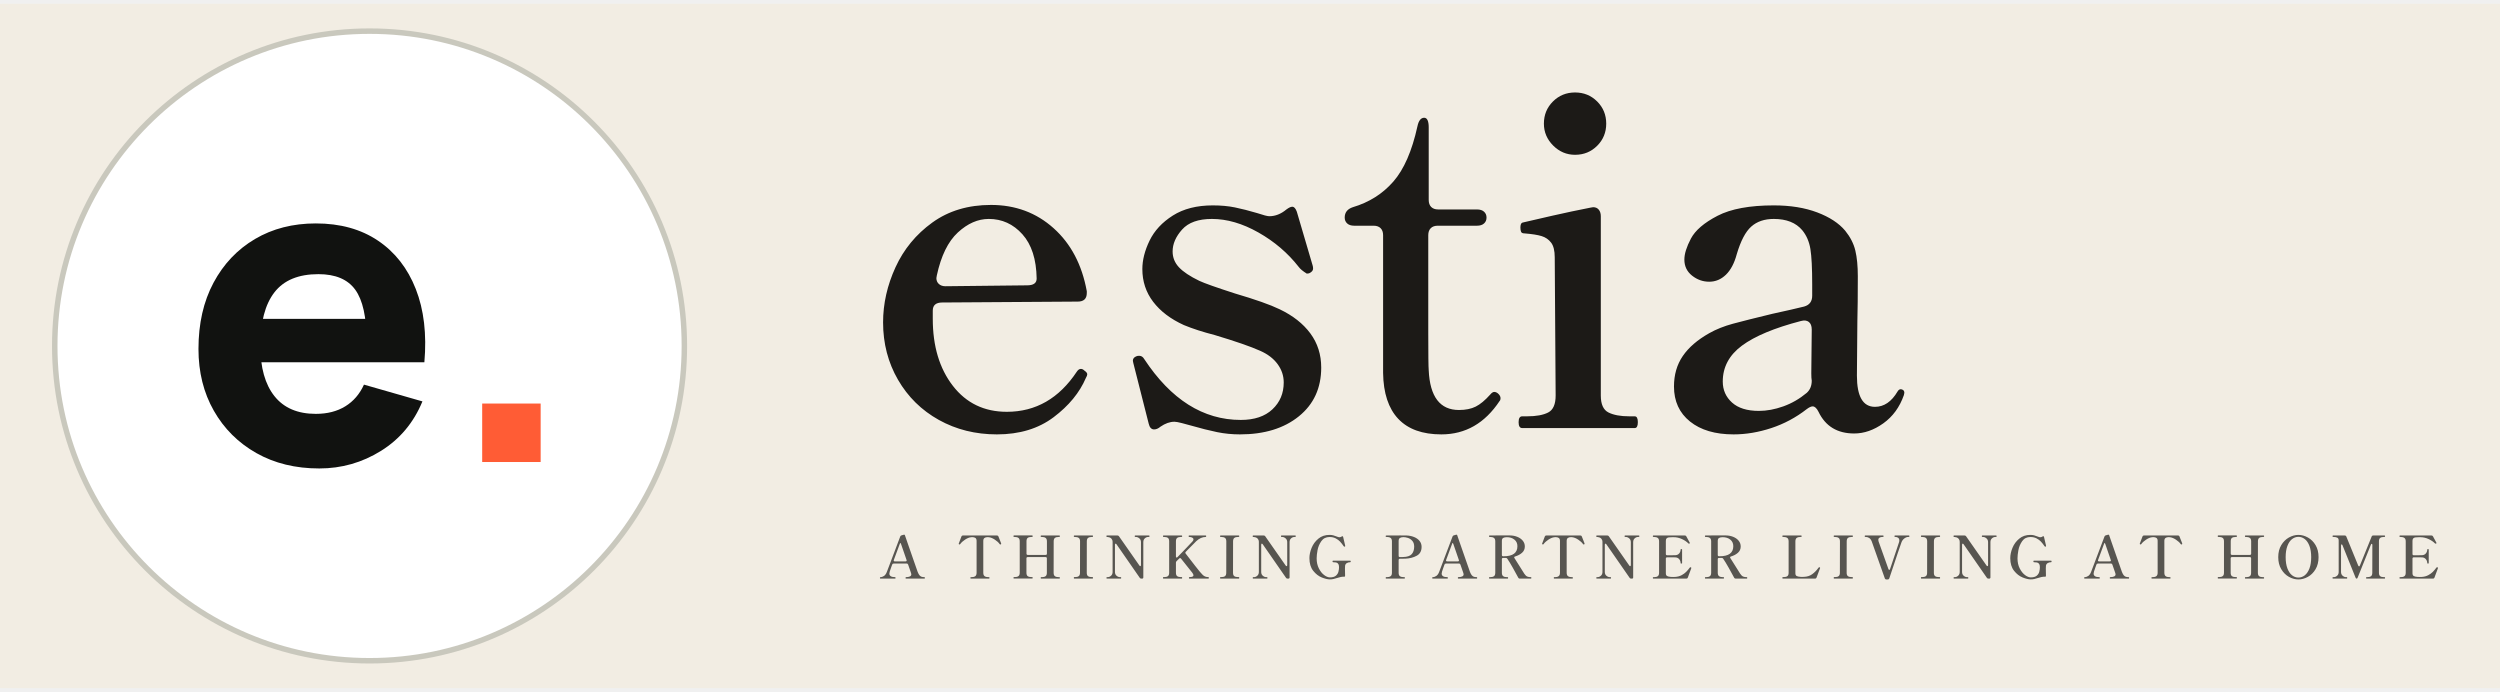
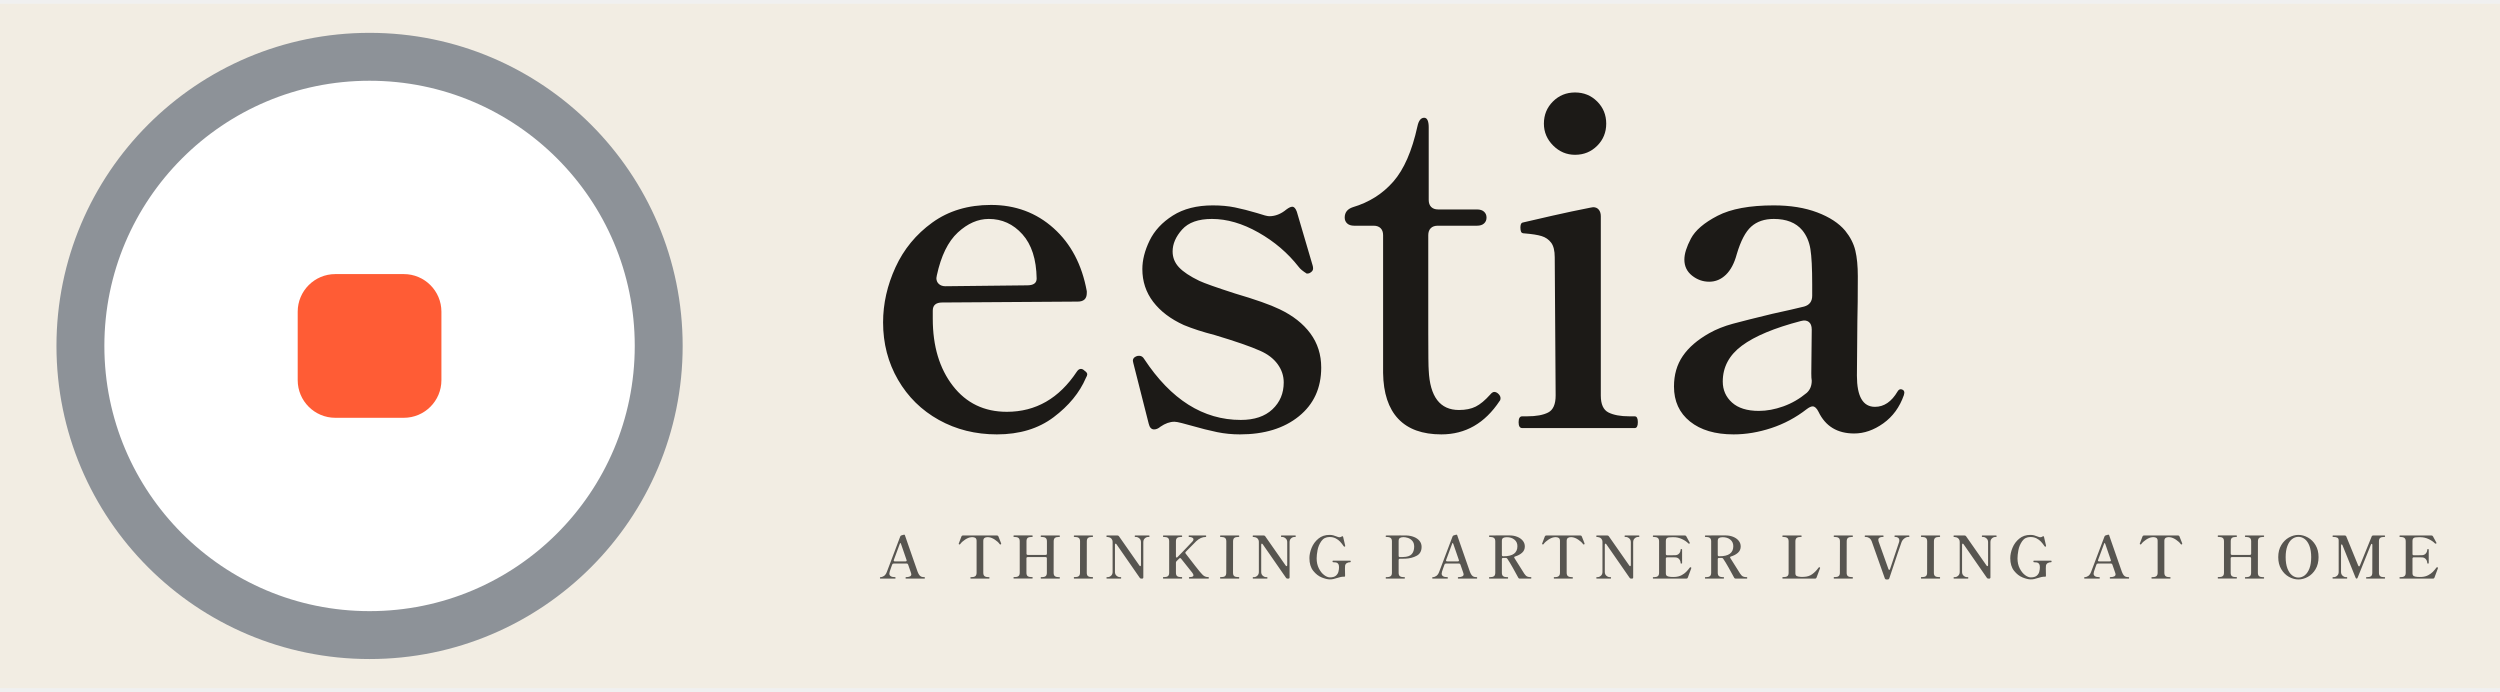
<svg xmlns="http://www.w3.org/2000/svg" width="2168" height="600" viewBox="-4 0 365.3 100">
  <rect x="-4" width="369.3" height="100" fill="#f2ede3" />
-   <circle cx="50" cy="50" r="46" fill="#ffffff" />
-   <circle cx="50" cy="50" r="46" fill="none" stroke="#c9c8bd" stroke-width="0.8" />
-   <path d="M42.651 67.902Q37.437 67.902 33.464 65.656Q29.491 63.411 27.246 59.469Q25.0 55.528 25.0 50.44Q25.0 44.881 27.198 40.766Q29.397 36.652 33.26 34.375Q37.123 32.098 42.148 32.098Q47.487 32.098 51.225 34.611Q54.962 37.123 56.753 41.677Q58.543 46.231 58.009 52.387H49.56V49.246Q49.56 44.064 47.911 41.787Q46.263 39.51 42.525 39.51Q38.16 39.51 36.102 42.164Q34.045 44.818 34.045 50.0Q34.045 54.742 36.102 57.334Q38.16 59.925 42.148 59.925Q44.661 59.925 46.451 58.825Q48.241 57.726 49.183 55.653L57.726 58.103Q55.81 62.751 51.68 65.327Q47.55 67.902 42.651 67.902ZM31.407 52.387V46.043H53.894V52.387Z" fill="#111210" />
-   <path d="M66.457 66.96V58.417H75.0V66.96Z" fill="#ff5c35" />
+   <circle cx="50" cy="50" r="42.25" fill="#ffffff" stroke="#8d9298" stroke-width="7" />
+   <rect x="39.5" y="39.5" width="21" height="21" rx="5.5" fill="#ff5c35" />
  <path d="M154.868 54.146Q154.868 54.344 154.67 54.674Q153.284 57.908 149.951 60.416Q146.618 62.924 141.668 62.924Q136.982 62.924 133.187 60.812Q129.392 58.7 127.214 54.938Q125.036 51.176 125.036 46.556Q125.036 42.464 126.851 38.504Q128.666 34.544 132.23 31.97Q135.794 29.396 140.81 29.396Q146.156 29.396 149.951 32.795Q153.746 36.194 154.802 42.002V42.266Q154.802 43.52 153.482 43.52L133.682 43.652Q132.296 43.652 132.296 44.84V46.028Q132.296 52.034 135.233 55.829Q138.17 59.624 143.12 59.624Q149.456 59.624 153.35 53.75Q153.614 53.354 153.944 53.354Q154.208 53.354 154.472 53.618Q154.868 53.882 154.868 54.146ZM132.89 39.692 132.824 40.088Q132.824 40.616 133.187 40.946Q133.55 41.276 134.144 41.276L146.09 41.144Q147.476 41.144 147.476 40.154Q147.41 35.93 145.397 33.686Q143.384 31.442 140.48 31.442Q138.104 31.442 135.959 33.422Q133.814 35.402 132.89 39.692ZM164.636 62.198Q164.042 62.198 163.844 61.34L161.6 52.496L161.534 52.166Q161.534 51.704 162.062 51.506Q162.194 51.44 162.458 51.44Q162.92 51.44 163.184 51.902Q169.058 60.812 177.308 60.812Q180.278 60.812 181.928 59.261Q183.578 57.71 183.578 55.334Q183.578 53.882 182.687 52.661Q181.796 51.44 180.146 50.714Q178.1 49.79 173.48 48.404Q170.906 47.744 168.992 46.952Q166.088 45.632 164.504 43.553Q162.92 41.474 162.92 38.768Q162.92 36.788 163.976 34.61Q165.032 32.432 167.375 30.947Q169.718 29.462 173.216 29.462Q174.998 29.462 176.45 29.759Q177.902 30.056 179.684 30.584Q181.07 31.046 181.466 31.046Q182.786 31.046 183.974 30.056Q184.502 29.66 184.832 29.66Q185.228 29.66 185.492 30.386L187.802 38.24Q187.868 38.438 187.868 38.702Q187.868 39.098 187.34 39.362Q187.208 39.428 186.944 39.428Q186.086 38.9 185.756 38.438Q183.38 35.402 179.882 33.422Q176.384 31.442 173.084 31.442Q170.114 31.442 168.728 32.993Q167.342 34.544 167.342 36.194Q167.342 37.514 168.266 38.504Q169.19 39.494 171.236 40.484Q172.358 41.012 176.45 42.332Q180.938 43.652 182.984 44.642Q185.888 46.028 187.472 48.173Q189.056 50.318 189.056 53.156Q189.056 57.644 185.789 60.284Q182.522 62.924 177.176 62.924Q175.46 62.924 173.843 62.594Q172.226 62.264 169.916 61.604Q169.454 61.472 168.695 61.274Q167.936 61.076 167.606 61.076Q166.616 61.076 165.56 61.802Q165.098 62.198 164.636 62.198ZM198.098 53.948V33.818Q198.098 33.158 197.735 32.795Q197.372 32.432 196.712 32.432H193.874Q193.214 32.432 192.851 32.102Q192.488 31.772 192.488 31.244Q192.488 30.122 193.676 29.726Q197.24 28.67 199.583 25.997Q201.926 23.324 203.114 17.912Q203.378 16.658 204.104 16.658Q204.434 16.658 204.599 17.021Q204.764 17.384 204.764 18.044V28.67Q204.764 29.33 205.127 29.693Q205.49 30.056 206.15 30.056H211.826Q212.486 30.056 212.849 30.386Q213.212 30.716 213.212 31.244Q213.212 31.772 212.849 32.102Q212.486 32.432 211.826 32.432H206.084Q205.424 32.432 205.061 32.795Q204.698 33.158 204.698 33.818V48.008Q204.698 52.826 204.764 53.552Q205.028 59.36 209.186 59.36Q210.638 59.36 211.628 58.865Q212.618 58.37 213.74 57.116Q214.07 56.72 214.334 56.72Q214.664 56.72 214.961 57.017Q215.258 57.314 215.258 57.644Q215.258 57.908 215.126 58.04Q211.892 62.924 206.612 62.924Q202.454 62.924 200.309 60.647Q198.164 58.37 198.098 53.948ZM221.594 17.516Q221.594 15.602 222.914 14.282Q224.234 12.962 226.148 12.962Q228.062 12.962 229.382 14.282Q230.702 15.602 230.702 17.516Q230.702 19.43 229.382 20.75Q228.062 22.07 226.148 22.07Q224.3 22.07 222.947 20.717Q221.594 19.364 221.594 17.516ZM218.426 62.0Q217.898 62.0 217.898 61.142Q217.898 60.284 218.426 60.284H219.152Q221.132 60.284 222.221 59.723Q223.31 59.162 223.31 57.248L223.178 37.052Q223.178 35.6 222.65 34.907Q222.122 34.214 221.264 33.95Q220.406 33.686 218.756 33.554Q218.36 33.554 218.261 33.323Q218.162 33.092 218.162 32.696Q218.162 32.432 218.228 32.234Q218.294 32.036 218.492 31.97Q219.878 31.64 222.782 30.98Q225.686 30.32 228.392 29.792L228.788 29.726Q229.316 29.726 229.613 30.089Q229.91 30.452 229.91 31.046V57.248Q229.91 59.162 231.032 59.723Q232.154 60.284 234.068 60.284H234.86Q235.322 60.284 235.322 61.142Q235.322 62.0 234.86 62.0ZM274.262 56.852 274.196 57.182Q273.272 59.822 271.193 61.307Q269.114 62.792 266.936 62.792Q263.24 62.792 261.722 59.624Q261.326 58.832 260.864 58.832Q260.534 58.832 260.006 59.228Q257.63 61.076 254.825 62.0Q252.02 62.924 249.314 62.924Q245.288 62.924 242.945 61.043Q240.602 59.162 240.602 55.928Q240.602 53.354 241.889 51.473Q243.176 49.592 245.75 48.14Q247.268 47.282 249.215 46.754Q251.162 46.226 254.99 45.302Q258.026 44.642 259.61 44.246Q260.798 43.916 260.798 42.662V41.012Q260.798 37.448 260.534 35.831Q260.27 34.214 259.346 33.092Q257.96 31.442 255.188 31.442Q253.142 31.442 251.888 32.564Q250.634 33.686 249.776 36.59Q249.248 38.57 248.192 39.593Q247.136 40.616 245.75 40.616Q244.364 40.616 243.242 39.725Q242.12 38.834 242.12 37.382Q242.12 36.128 243.077 34.313Q244.034 32.498 246.971 30.98Q249.908 29.462 255.188 29.462Q258.818 29.462 261.524 30.485Q264.23 31.508 265.616 33.158Q266.738 34.544 267.101 36.062Q267.464 37.58 267.464 39.824Q267.464 43.982 267.398 46.424L267.332 54.344Q267.332 58.898 269.972 58.898Q271.952 58.898 273.272 56.654Q273.47 56.324 273.734 56.324Q273.932 56.324 274.097 56.456Q274.262 56.588 274.262 56.852ZM260.006 56.852Q260.732 56.192 260.732 55.07Q260.666 54.74 260.666 54.014L260.732 47.612Q260.732 46.82 260.303 46.49Q259.874 46.16 259.148 46.358Q253.34 47.876 250.535 49.955Q247.73 52.034 247.73 55.202Q247.73 57.05 249.083 58.271Q250.436 59.492 253.01 59.492Q254.726 59.492 256.574 58.832Q258.422 58.172 260.006 56.852Z" fill="#1c1a17" />
  <path d="M131.139 83.897Q131.139 84.0 131.088 84.0H128.379Q128.318 84.0 128.318 83.897Q128.318 83.785 128.379 83.785Q129.161 83.768 129.161 83.381Q129.161 83.286 129.084 83.071L128.697 81.953Q128.645 81.798 128.49 81.798H126.573Q126.418 81.798 126.366 81.945Q126.28 82.203 126.211 82.375L126.014 82.951Q125.953 83.157 125.953 83.26Q125.953 83.785 126.796 83.785Q126.856 83.785 126.856 83.897Q126.856 84.0 126.796 84.0H124.638Q124.577 84.0 124.577 83.897Q124.577 83.785 124.638 83.785Q124.913 83.785 125.171 83.609Q125.429 83.432 125.584 83.028Q125.695 82.753 127.544 77.842Q127.587 77.722 127.725 77.679L127.992 77.602Q128.052 77.576 128.112 77.576Q128.164 77.576 128.181 77.593Q128.207 77.61 128.224 77.653L128.568 78.651Q128.886 79.554 129.436 81.149Q129.987 82.744 130.09 83.02Q130.219 83.346 130.357 83.51Q130.494 83.673 130.662 83.729Q130.83 83.785 131.088 83.785Q131.122 83.785 131.131 83.819Q131.139 83.854 131.139 83.897ZM126.59 81.343Q126.59 81.48 126.753 81.48H128.318Q128.482 81.48 128.482 81.343L128.465 81.274L127.682 79.003Q127.648 78.883 127.592 78.823Q127.536 78.763 127.519 78.806Q127.243 79.502 126.607 81.274ZM137.847 84.0Q137.796 84.0 137.796 83.888Q137.796 83.785 137.847 83.785H137.968Q138.312 83.785 138.505 83.643Q138.699 83.501 138.699 83.14V78.487Q138.699 78.178 138.527 78.057Q138.355 77.937 138.054 77.937Q138.002 77.937 137.864 77.954Q137.477 77.997 137.013 78.303Q136.549 78.608 136.299 78.96Q136.256 79.012 136.213 79.012Q136.196 79.012 136.162 78.995Q136.084 78.96 136.084 78.926Q136.084 78.9 136.101 78.857Q136.437 77.963 136.488 77.834Q136.54 77.696 136.695 77.696H141.683Q141.838 77.696 141.889 77.834L142.25 78.754L142.293 78.892V78.926Q142.293 78.96 142.225 78.995Q142.19 79.012 142.164 79.012Q142.113 79.012 142.078 78.96Q141.829 78.608 141.365 78.303Q140.9 77.997 140.513 77.954Q140.376 77.937 140.324 77.937Q140.014 77.937 139.847 78.062Q139.679 78.186 139.679 78.487V83.14Q139.679 83.51 139.877 83.647Q140.075 83.785 140.41 83.785H140.522Q140.582 83.785 140.582 83.888Q140.582 84.0 140.522 84.0ZM150.799 83.785Q150.868 83.785 150.868 83.888Q150.868 84.0 150.799 84.0H148.124Q148.064 84.0 148.064 83.888Q148.064 83.785 148.124 83.785H148.245Q148.589 83.785 148.778 83.647Q148.967 83.51 148.967 83.14V81.033Q148.967 80.947 148.92 80.9Q148.872 80.852 148.786 80.852H146.163Q146.077 80.852 146.03 80.9Q145.983 80.947 145.983 81.033V83.14Q145.983 83.51 146.172 83.643Q146.361 83.776 146.714 83.776H146.826Q146.869 83.776 146.881 83.802Q146.894 83.828 146.894 83.888Q146.894 83.991 146.826 83.991H144.151Q144.091 83.991 144.091 83.888Q144.091 83.776 144.151 83.776H144.271Q144.615 83.776 144.809 83.639Q145.002 83.501 145.002 83.14V78.548Q145.002 78.178 144.809 78.044Q144.615 77.911 144.271 77.911H144.151Q144.091 77.911 144.091 77.799Q144.091 77.688 144.151 77.688H146.826Q146.894 77.688 146.894 77.799Q146.894 77.911 146.826 77.911H146.714Q146.353 77.911 146.172 78.044Q145.991 78.178 145.991 78.548V80.354Q145.991 80.44 146.039 80.487Q146.086 80.534 146.172 80.534H148.795Q148.881 80.534 148.928 80.487Q148.976 80.44 148.976 80.354V78.556Q148.976 78.186 148.782 78.049Q148.589 77.911 148.245 77.911H148.124Q148.064 77.911 148.064 77.808Q148.064 77.696 148.124 77.696H150.799Q150.842 77.696 150.855 77.722Q150.868 77.748 150.868 77.808Q150.868 77.911 150.799 77.911H150.687Q150.334 77.911 150.149 78.049Q149.965 78.186 149.965 78.556L149.956 83.14Q149.956 83.51 150.145 83.647Q150.334 83.785 150.687 83.785ZM152.966 84.0Q152.906 84.0 152.906 83.888Q152.906 83.776 152.966 83.776H153.086Q153.439 83.776 153.624 83.639Q153.809 83.501 153.809 83.14L153.817 78.556Q153.817 78.186 153.624 78.049Q153.43 77.911 153.086 77.911H152.966Q152.906 77.911 152.906 77.808Q152.906 77.696 152.966 77.696H155.641Q155.684 77.696 155.696 77.722Q155.709 77.748 155.709 77.808Q155.709 77.911 155.641 77.911H155.529Q155.176 77.911 154.991 78.049Q154.806 78.186 154.806 78.556L154.798 83.14Q154.798 83.51 154.987 83.643Q155.176 83.776 155.529 83.776H155.641Q155.709 83.776 155.709 83.888Q155.709 84.0 155.641 84.0ZM157.73 84.0Q157.679 84.0 157.679 83.888Q157.679 83.785 157.73 83.785H157.842Q158.117 83.785 158.345 83.579Q158.573 83.372 158.573 83.037V78.608Q158.573 78.496 158.539 78.393Q158.453 78.169 158.289 78.057Q158.126 77.946 157.851 77.92L157.73 77.911Q157.67 77.903 157.67 77.808Q157.67 77.696 157.73 77.696H159.287Q159.425 77.696 159.502 77.808L162.495 82.091Q162.555 82.177 162.615 82.177Q162.718 82.177 162.718 82.022V78.659Q162.718 78.324 162.482 78.118Q162.245 77.911 161.979 77.911H161.867Q161.807 77.911 161.807 77.808Q161.807 77.696 161.867 77.696H163.897Q163.94 77.696 163.952 77.722Q163.965 77.748 163.965 77.808Q163.965 77.911 163.897 77.911H163.793Q163.51 77.911 163.286 78.113Q163.062 78.315 163.062 78.659V83.819Q163.062 83.905 163.015 83.953Q162.968 84.0 162.882 84.0H162.761Q162.624 84.0 162.546 83.888L159.141 78.978Q159.081 78.892 159.02 78.892Q158.917 78.892 158.917 79.046V83.037Q158.917 83.381 159.154 83.583Q159.39 83.785 159.665 83.785H159.769Q159.829 83.785 159.829 83.888Q159.829 84.0 159.769 84.0ZM172.634 83.888Q172.634 84.0 172.574 84.0H169.796Q169.727 84.0 169.727 83.888Q169.727 83.776 169.796 83.776Q170.39 83.776 170.39 83.518Q170.39 83.372 170.218 83.14L168.566 81.067Q168.506 80.999 168.437 80.999Q168.369 80.999 168.308 81.059L167.921 81.446Q167.827 81.54 167.827 81.669V83.14Q167.827 83.51 168.016 83.643Q168.205 83.776 168.549 83.776H168.678Q168.738 83.776 168.738 83.888Q168.738 84.0 168.678 84.0H165.995Q165.935 84.0 165.935 83.888Q165.935 83.776 165.995 83.776H166.115Q166.468 83.776 166.653 83.639Q166.838 83.501 166.838 83.14V78.556Q166.838 78.178 166.649 78.044Q166.459 77.911 166.115 77.911H165.995Q165.935 77.911 165.935 77.808Q165.935 77.696 165.995 77.696H168.678Q168.738 77.696 168.738 77.808Q168.738 77.911 168.678 77.911H168.549Q168.197 77.911 168.012 78.049Q167.827 78.186 167.827 78.556V80.766Q167.827 80.921 167.93 80.921Q167.99 80.921 168.05 80.861Q168.73 80.164 169.34 79.524Q169.951 78.883 170.261 78.548Q170.39 78.393 170.39 78.264Q170.39 78.109 170.218 78.01Q170.046 77.911 169.745 77.911Q169.684 77.911 169.684 77.799Q169.684 77.696 169.745 77.696H172.178Q172.221 77.696 172.234 77.718Q172.247 77.739 172.247 77.799Q172.247 77.911 172.178 77.911Q171.456 77.911 170.794 78.53Q170.794 78.53 169.478 79.863L169.263 80.087Q169.203 80.147 169.203 80.216Q169.203 80.285 169.246 80.336Q171.043 82.676 171.336 83.011Q171.594 83.321 171.757 83.471Q171.92 83.622 172.11 83.699Q172.299 83.776 172.574 83.776Q172.634 83.776 172.634 83.888ZM174.337 84.0Q174.277 84.0 174.277 83.888Q174.277 83.776 174.337 83.776H174.457Q174.81 83.776 174.995 83.639Q175.18 83.501 175.18 83.14L175.188 78.556Q175.188 78.186 174.995 78.049Q174.801 77.911 174.457 77.911H174.337Q174.277 77.911 174.277 77.808Q174.277 77.696 174.337 77.696H177.012Q177.055 77.696 177.067 77.722Q177.08 77.748 177.08 77.808Q177.08 77.911 177.012 77.911H176.9Q176.547 77.911 176.362 78.049Q176.177 78.186 176.177 78.556L176.169 83.14Q176.169 83.51 176.358 83.643Q176.547 83.776 176.9 83.776H177.012Q177.08 83.776 177.08 83.888Q177.08 84.0 177.012 84.0ZM179.101 84.0Q179.05 84.0 179.05 83.888Q179.05 83.785 179.101 83.785H179.213Q179.488 83.785 179.716 83.579Q179.944 83.372 179.944 83.037V78.608Q179.944 78.496 179.91 78.393Q179.824 78.169 179.66 78.057Q179.497 77.946 179.222 77.92L179.101 77.911Q179.041 77.903 179.041 77.808Q179.041 77.696 179.101 77.696H180.658Q180.796 77.696 180.873 77.808L183.866 82.091Q183.926 82.177 183.986 82.177Q184.089 82.177 184.089 82.022V78.659Q184.089 78.324 183.853 78.118Q183.616 77.911 183.35 77.911H183.238Q183.178 77.911 183.178 77.808Q183.178 77.696 183.238 77.696H185.268Q185.311 77.696 185.324 77.722Q185.336 77.748 185.336 77.808Q185.336 77.911 185.268 77.911H185.164Q184.881 77.911 184.657 78.113Q184.433 78.315 184.433 78.659V83.819Q184.433 83.905 184.386 83.953Q184.339 84.0 184.253 84.0H184.132Q183.995 84.0 183.917 83.888L180.512 78.978Q180.452 78.892 180.391 78.892Q180.288 78.892 180.288 79.046V83.037Q180.288 83.381 180.525 83.583Q180.761 83.785 181.036 83.785H181.14Q181.2 83.785 181.2 83.888Q181.2 84.0 181.14 84.0ZM187.332 80.999Q187.332 80.293 187.654 79.502Q187.977 78.711 188.639 78.161Q189.301 77.61 190.264 77.61Q190.565 77.61 190.806 77.67Q191.047 77.731 191.331 77.851Q191.58 77.954 191.718 77.954Q191.898 77.954 192.053 77.842Q192.105 77.799 192.165 77.799Q192.234 77.799 192.259 77.903L192.552 79.158Q192.56 79.201 192.56 79.253Q192.56 79.279 192.548 79.291Q192.535 79.304 192.509 79.313Q192.483 79.33 192.449 79.33Q192.397 79.33 192.354 79.279Q192.07 78.866 191.812 78.591Q191.554 78.315 191.172 78.118Q190.789 77.92 190.281 77.92Q189.49 77.92 189.069 78.53Q188.647 79.141 188.518 79.846Q188.389 80.551 188.389 81.042Q188.389 81.867 188.708 82.499Q189.026 83.131 189.482 83.475Q189.937 83.819 190.333 83.819Q190.901 83.819 191.197 83.574Q191.494 83.329 191.58 82.959Q191.657 82.633 191.657 82.366Q191.657 82.271 191.64 82.099Q191.614 81.884 191.451 81.743Q191.288 81.601 190.78 81.601Q190.711 81.601 190.711 81.489Q190.711 81.429 190.724 81.403Q190.737 81.377 190.78 81.377H193.3Q193.369 81.377 193.369 81.489Q193.369 81.601 193.3 81.601Q192.999 81.601 192.788 81.734Q192.578 81.867 192.543 82.125Q192.526 82.246 192.526 82.538Q192.526 83.054 192.543 83.536V83.579Q192.543 83.716 192.474 83.716H192.397Q192.113 83.716 191.881 83.768Q191.649 83.819 191.356 83.914Q191.064 84.009 190.832 84.06Q190.6 84.112 190.316 84.112Q189.843 84.112 189.142 83.832Q188.441 83.553 187.886 82.856Q187.332 82.16 187.332 80.999ZM203.723 79.356Q203.723 80.268 203.014 80.655Q202.304 81.042 201.358 81.085Q201.169 81.093 200.765 81.093H200.55Q200.464 81.093 200.416 81.141Q200.369 81.188 200.369 81.274V83.14Q200.369 83.51 200.558 83.647Q200.748 83.785 201.1 83.785H201.221Q201.281 83.785 201.281 83.888Q201.281 84.0 201.221 84.0H198.537Q198.477 84.0 198.477 83.888Q198.477 83.785 198.537 83.785H198.658Q198.993 83.785 199.191 83.647Q199.389 83.51 199.389 83.14V78.556Q199.389 78.195 199.195 78.053Q199.002 77.911 198.658 77.911H198.537Q198.477 77.911 198.477 77.808V77.774Q198.486 77.722 198.524 77.709Q198.563 77.696 198.641 77.696L200.601 77.688Q201.427 77.688 201.547 77.696Q202.124 77.722 202.622 77.92Q203.121 78.118 203.422 78.487Q203.723 78.857 203.723 79.356ZM202.64 79.322Q202.64 78.788 202.364 78.479Q202.089 78.169 201.732 78.053Q201.375 77.937 201.083 77.937Q200.773 77.937 200.571 78.049Q200.369 78.161 200.369 78.487V80.672Q200.369 80.758 200.416 80.805Q200.464 80.852 200.55 80.852H200.61Q200.92 80.852 201.023 80.844Q201.917 80.827 202.278 80.422Q202.64 80.018 202.64 79.322ZM211.842 83.897Q211.842 84.0 211.79 84.0H209.081Q209.021 84.0 209.021 83.897Q209.021 83.785 209.081 83.785Q209.864 83.768 209.864 83.381Q209.864 83.286 209.786 83.071L209.399 81.953Q209.348 81.798 209.193 81.798H207.275Q207.12 81.798 207.069 81.945Q206.983 82.203 206.914 82.375L206.716 82.951Q206.656 83.157 206.656 83.26Q206.656 83.785 207.499 83.785Q207.559 83.785 207.559 83.897Q207.559 84.0 207.499 84.0H205.34Q205.28 84.0 205.28 83.897Q205.28 83.785 205.34 83.785Q205.615 83.785 205.873 83.609Q206.131 83.432 206.286 83.028Q206.398 82.753 208.247 77.842Q208.29 77.722 208.427 77.679L208.694 77.602Q208.754 77.576 208.814 77.576Q208.866 77.576 208.883 77.593Q208.909 77.61 208.926 77.653L209.27 78.651Q209.588 79.554 210.139 81.149Q210.689 82.744 210.792 83.02Q210.921 83.346 211.059 83.51Q211.197 83.673 211.364 83.729Q211.532 83.785 211.79 83.785Q211.824 83.785 211.833 83.819Q211.842 83.854 211.842 83.897ZM207.292 81.343Q207.292 81.48 207.456 81.48H209.021Q209.184 81.48 209.184 81.343L209.167 81.274L208.384 79.003Q208.35 78.883 208.294 78.823Q208.238 78.763 208.221 78.806Q207.946 79.502 207.309 81.274ZM219.762 83.888Q219.762 84.0 219.702 84.0H218.068Q217.922 84.0 217.853 83.871Q217.526 83.252 217.058 82.422Q216.589 81.592 216.245 81.085Q216.167 80.973 216.03 80.973H215.634Q215.548 80.973 215.501 81.02Q215.454 81.067 215.454 81.153V83.14Q215.454 83.51 215.651 83.647Q215.849 83.785 216.185 83.785H216.305Q216.365 83.785 216.365 83.888Q216.365 84.0 216.305 84.0H213.639Q213.579 84.0 213.579 83.888Q213.579 83.785 213.639 83.785H213.759Q214.103 83.785 214.297 83.647Q214.49 83.51 214.49 83.14V78.556Q214.49 78.186 214.293 78.049Q214.095 77.911 213.759 77.911H213.639Q213.579 77.911 213.579 77.808Q213.579 77.696 213.639 77.696Q214.714 77.679 215.712 77.679Q216.365 77.679 216.649 77.688Q217.217 77.696 217.711 77.894Q218.206 78.092 218.507 78.457Q218.808 78.823 218.808 79.304Q218.808 79.855 218.408 80.216Q218.008 80.577 217.38 80.766Q217.251 80.801 217.251 80.895Q217.251 80.938 217.294 80.999Q217.509 81.3 217.982 82.091Q218.481 82.925 218.739 83.295Q218.868 83.475 218.967 83.57Q219.066 83.665 219.242 83.725Q219.418 83.785 219.702 83.785Q219.762 83.785 219.762 83.888ZM215.634 80.732H215.72Q217.724 80.732 217.724 79.261Q217.724 78.651 217.285 78.298Q216.847 77.946 216.176 77.946Q215.832 77.946 215.643 78.057Q215.454 78.169 215.454 78.487V80.551Q215.454 80.637 215.501 80.685Q215.548 80.732 215.634 80.732ZM223.09 84.0Q223.039 84.0 223.039 83.888Q223.039 83.785 223.09 83.785H223.211Q223.555 83.785 223.748 83.643Q223.942 83.501 223.942 83.14V78.487Q223.942 78.178 223.77 78.057Q223.598 77.937 223.297 77.937Q223.245 77.937 223.108 77.954Q222.721 77.997 222.256 78.303Q221.792 78.608 221.542 78.96Q221.499 79.012 221.456 79.012Q221.439 79.012 221.405 78.995Q221.327 78.96 221.327 78.926Q221.327 78.9 221.345 78.857Q221.68 77.963 221.732 77.834Q221.783 77.696 221.938 77.696H226.926Q227.081 77.696 227.132 77.834L227.494 78.754L227.537 78.892V78.926Q227.537 78.96 227.468 78.995Q227.433 79.012 227.408 79.012Q227.356 79.012 227.322 78.96Q227.072 78.608 226.608 78.303Q226.143 77.997 225.756 77.954Q225.619 77.937 225.567 77.937Q225.258 77.937 225.09 78.062Q224.922 78.186 224.922 78.487V83.14Q224.922 83.51 225.12 83.647Q225.318 83.785 225.653 83.785H225.765Q225.825 83.785 225.825 83.888Q225.825 84.0 225.765 84.0ZM229.308 84.0Q229.257 84.0 229.257 83.888Q229.257 83.785 229.308 83.785H229.42Q229.695 83.785 229.923 83.579Q230.151 83.372 230.151 83.037V78.608Q230.151 78.496 230.117 78.393Q230.031 78.169 229.867 78.057Q229.704 77.946 229.429 77.92L229.308 77.911Q229.248 77.903 229.248 77.808Q229.248 77.696 229.308 77.696H230.865Q231.002 77.696 231.08 77.808L234.073 82.091Q234.133 82.177 234.193 82.177Q234.296 82.177 234.296 82.022V78.659Q234.296 78.324 234.06 78.118Q233.823 77.911 233.557 77.911H233.445Q233.385 77.911 233.385 77.808Q233.385 77.696 233.445 77.696H235.474Q235.517 77.696 235.53 77.722Q235.543 77.748 235.543 77.808Q235.543 77.911 235.474 77.911H235.371Q235.087 77.911 234.864 78.113Q234.64 78.315 234.64 78.659V83.819Q234.64 83.905 234.593 83.953Q234.546 84.0 234.46 84.0H234.339Q234.202 84.0 234.124 83.888L230.719 78.978Q230.658 78.892 230.598 78.892Q230.495 78.892 230.495 79.046V83.037Q230.495 83.381 230.731 83.583Q230.968 83.785 231.243 83.785H231.346Q231.407 83.785 231.407 83.888Q231.407 84.0 231.346 84.0ZM243.137 82.443Q243.137 82.478 243.094 82.581Q242.879 83.114 242.621 83.854Q242.569 84.0 242.415 84.0H237.581Q237.513 84.0 237.513 83.888Q237.513 83.785 237.581 83.785H237.693Q238.037 83.785 238.231 83.647Q238.424 83.51 238.424 83.14V78.556Q238.424 78.186 238.226 78.049Q238.029 77.911 237.693 77.911H237.581Q237.513 77.911 237.513 77.799Q237.513 77.696 237.581 77.696H242.191Q242.346 77.696 242.406 77.825Q242.879 78.668 242.913 78.763Q242.922 78.78 242.922 78.806Q242.922 78.849 242.862 78.874Q242.836 78.892 242.793 78.892Q242.741 78.892 242.716 78.866Q242.346 78.487 241.761 78.216Q241.176 77.946 240.548 77.946H240.368Q240.015 77.946 239.826 77.976Q239.637 78.006 239.525 78.118Q239.413 78.229 239.413 78.479V80.405Q239.413 80.491 239.461 80.538Q239.508 80.586 239.594 80.586H240.127Q240.626 80.586 240.789 80.577Q241.15 80.569 241.361 80.323Q241.572 80.078 241.572 79.743Q241.572 79.709 241.598 79.696Q241.623 79.683 241.675 79.683Q241.787 79.683 241.787 79.743V81.738Q241.787 81.798 241.675 81.798Q241.623 81.798 241.598 81.785Q241.572 81.773 241.572 81.738Q241.572 81.403 241.361 81.153Q241.15 80.904 240.789 80.895Q240.626 80.887 240.127 80.887H239.594Q239.508 80.887 239.461 80.934Q239.413 80.981 239.413 81.067V83.209Q239.413 83.51 239.59 83.617Q239.766 83.725 240.161 83.751Q240.265 83.759 240.471 83.759Q240.66 83.759 240.772 83.751Q241.305 83.716 241.709 83.501Q242.114 83.286 242.38 83.015Q242.647 82.744 242.931 82.366Q242.956 82.332 243.008 82.332Q243.034 82.332 243.068 82.349Q243.137 82.375 243.137 82.443ZM251.307 83.888Q251.307 84.0 251.247 84.0H249.613Q249.467 84.0 249.398 83.871Q249.071 83.252 248.602 82.422Q248.134 81.592 247.79 81.085Q247.712 80.973 247.575 80.973H247.179Q247.093 80.973 247.046 81.02Q246.998 81.067 246.998 81.153V83.14Q246.998 83.51 247.196 83.647Q247.394 83.785 247.729 83.785H247.85Q247.91 83.785 247.91 83.888Q247.91 84.0 247.85 84.0H245.184Q245.124 84.0 245.124 83.888Q245.124 83.785 245.184 83.785H245.304Q245.648 83.785 245.842 83.647Q246.035 83.51 246.035 83.14V78.556Q246.035 78.186 245.837 78.049Q245.64 77.911 245.304 77.911H245.184Q245.124 77.911 245.124 77.808Q245.124 77.696 245.184 77.696Q246.259 77.679 247.256 77.679Q247.91 77.679 248.194 77.688Q248.761 77.696 249.256 77.894Q249.75 78.092 250.051 78.457Q250.352 78.823 250.352 79.304Q250.352 79.855 249.953 80.216Q249.553 80.577 248.925 80.766Q248.796 80.801 248.796 80.895Q248.796 80.938 248.839 80.999Q249.054 81.3 249.527 82.091Q250.026 82.925 250.284 83.295Q250.413 83.475 250.512 83.57Q250.61 83.665 250.787 83.725Q250.963 83.785 251.247 83.785Q251.307 83.785 251.307 83.888ZM247.179 80.732H247.265Q249.269 80.732 249.269 79.261Q249.269 78.651 248.83 78.298Q248.392 77.946 247.721 77.946Q247.377 77.946 247.188 78.057Q246.998 78.169 246.998 78.487V80.551Q246.998 80.637 247.046 80.685Q247.093 80.732 247.179 80.732ZM261.223 84.0H256.501Q256.441 84.0 256.441 83.888Q256.441 83.776 256.501 83.776H256.622Q256.974 83.776 257.164 83.643Q257.353 83.51 257.353 83.14V78.556Q257.353 78.186 257.155 78.049Q256.957 77.911 256.622 77.911H256.501Q256.441 77.911 256.441 77.799Q256.441 77.696 256.501 77.696H259.185Q259.228 77.696 259.241 77.722Q259.253 77.748 259.253 77.808Q259.253 77.911 259.185 77.911H259.073Q258.729 77.911 258.535 78.049Q258.342 78.186 258.342 78.556V83.209Q258.342 83.51 258.518 83.613Q258.694 83.716 259.09 83.742L259.288 83.751L259.58 83.742Q260.303 83.716 260.797 83.355Q261.292 82.994 261.687 82.452Q261.756 82.357 261.782 82.34Q261.79 82.332 261.816 82.332Q261.825 82.332 261.894 82.349Q261.954 82.375 261.954 82.435L261.945 82.478L261.429 83.854Q261.378 84.0 261.223 84.0ZM264.001 84.0Q263.94 84.0 263.94 83.888Q263.94 83.776 264.001 83.776H264.121Q264.474 83.776 264.659 83.639Q264.843 83.501 264.843 83.14L264.852 78.556Q264.852 78.186 264.659 78.049Q264.465 77.911 264.121 77.911H264.001Q263.94 77.911 263.94 77.808Q263.94 77.696 264.001 77.696H266.675Q266.718 77.696 266.731 77.722Q266.744 77.748 266.744 77.808Q266.744 77.911 266.675 77.911H266.563Q266.211 77.911 266.026 78.049Q265.841 78.186 265.841 78.556L265.832 83.14Q265.832 83.51 266.022 83.643Q266.211 83.776 266.563 83.776H266.675Q266.744 83.776 266.744 83.888Q266.744 84.0 266.675 84.0ZM271.414 83.974 269.496 78.556Q269.35 78.195 269.113 78.053Q268.877 77.911 268.662 77.911H268.533Q268.473 77.911 268.473 77.808Q268.473 77.696 268.533 77.696H271.164Q271.225 77.696 271.225 77.808Q271.225 77.911 271.164 77.911H271.044Q270.795 77.911 270.627 78.019Q270.459 78.126 270.459 78.341Q270.459 78.401 270.494 78.556Q270.571 78.788 271.508 81.394L271.938 82.607Q271.99 82.727 272.059 82.727Q272.128 82.727 272.171 82.607L272.394 81.953Q273.426 78.909 273.486 78.685Q273.529 78.565 273.529 78.419Q273.529 78.169 273.366 78.04Q273.203 77.911 272.988 77.911H272.884Q272.824 77.911 272.824 77.808Q272.824 77.696 272.884 77.696H274.94Q275 77.696 275 77.808Q275 77.911 274.94 77.911H274.828Q274.553 77.911 274.265 78.126Q273.977 78.341 273.848 78.685Q273.65 79.201 272.059 83.974Q272.007 84.12 271.852 84.12H271.62Q271.465 84.12 271.414 83.974ZM276.746 84.0Q276.686 84.0 276.686 83.888Q276.686 83.776 276.746 83.776H276.866Q277.219 83.776 277.404 83.639Q277.589 83.501 277.589 83.14L277.597 78.556Q277.597 78.186 277.404 78.049Q277.21 77.911 276.866 77.911H276.746Q276.686 77.911 276.686 77.808Q276.686 77.696 276.746 77.696H279.42Q279.463 77.696 279.476 77.722Q279.489 77.748 279.489 77.808Q279.489 77.911 279.42 77.911H279.309Q278.956 77.911 278.771 78.049Q278.586 78.186 278.586 78.556L278.578 83.14Q278.578 83.51 278.767 83.643Q278.956 83.776 279.309 83.776H279.42Q279.489 83.776 279.489 83.888Q279.489 84.0 279.42 84.0ZM281.51 84.0Q281.459 84.0 281.459 83.888Q281.459 83.785 281.51 83.785H281.622Q281.897 83.785 282.125 83.579Q282.353 83.372 282.353 83.037V78.608Q282.353 78.496 282.319 78.393Q282.233 78.169 282.069 78.057Q281.906 77.946 281.631 77.92L281.51 77.911Q281.45 77.903 281.45 77.808Q281.45 77.696 281.51 77.696H283.067Q283.204 77.696 283.282 77.808L286.275 82.091Q286.335 82.177 286.395 82.177Q286.498 82.177 286.498 82.022V78.659Q286.498 78.324 286.262 78.118Q286.025 77.911 285.759 77.911H285.647Q285.587 77.911 285.587 77.808Q285.587 77.696 285.647 77.696H287.676Q287.719 77.696 287.732 77.722Q287.745 77.748 287.745 77.808Q287.745 77.911 287.676 77.911H287.573Q287.289 77.911 287.066 78.113Q286.842 78.315 286.842 78.659V83.819Q286.842 83.905 286.795 83.953Q286.748 84.0 286.662 84.0H286.541Q286.404 84.0 286.326 83.888L282.921 78.978Q282.86 78.892 282.8 78.892Q282.697 78.892 282.697 79.046V83.037Q282.697 83.381 282.933 83.583Q283.17 83.785 283.445 83.785H283.548Q283.609 83.785 283.609 83.888Q283.609 84.0 283.548 84.0ZM289.74 80.999Q289.74 80.293 290.063 79.502Q290.385 78.711 291.048 78.161Q291.71 77.61 292.673 77.61Q292.974 77.61 293.215 77.67Q293.456 77.731 293.739 77.851Q293.989 77.954 294.126 77.954Q294.307 77.954 294.462 77.842Q294.513 77.799 294.574 77.799Q294.642 77.799 294.668 77.903L294.961 79.158Q294.969 79.201 294.969 79.253Q294.969 79.279 294.956 79.291Q294.943 79.304 294.918 79.313Q294.892 79.33 294.857 79.33Q294.806 79.33 294.763 79.279Q294.479 78.866 294.221 78.591Q293.963 78.315 293.58 78.118Q293.198 77.92 292.69 77.92Q291.899 77.92 291.478 78.53Q291.056 79.141 290.927 79.846Q290.798 80.551 290.798 81.042Q290.798 81.867 291.116 82.499Q291.435 83.131 291.89 83.475Q292.346 83.819 292.742 83.819Q293.309 83.819 293.606 83.574Q293.903 83.329 293.989 82.959Q294.066 82.633 294.066 82.366Q294.066 82.271 294.049 82.099Q294.023 81.884 293.86 81.743Q293.696 81.601 293.189 81.601Q293.12 81.601 293.12 81.489Q293.12 81.429 293.133 81.403Q293.146 81.377 293.189 81.377H295.709Q295.778 81.377 295.778 81.489Q295.778 81.601 295.709 81.601Q295.408 81.601 295.197 81.734Q294.986 81.867 294.952 82.125Q294.935 82.246 294.935 82.538Q294.935 83.054 294.952 83.536V83.579Q294.952 83.716 294.883 83.716H294.806Q294.522 83.716 294.29 83.768Q294.058 83.819 293.765 83.914Q293.473 84.009 293.241 84.06Q293.008 84.112 292.725 84.112Q292.252 84.112 291.551 83.832Q290.85 83.553 290.295 82.856Q289.74 82.16 289.74 80.999ZM307.104 83.897Q307.104 84.0 307.052 84.0H304.343Q304.283 84.0 304.283 83.897Q304.283 83.785 304.343 83.785Q305.126 83.768 305.126 83.381Q305.126 83.286 305.048 83.071L304.661 81.953Q304.61 81.798 304.455 81.798H302.537Q302.382 81.798 302.331 81.945Q302.245 82.203 302.176 82.375L301.978 82.951Q301.918 83.157 301.918 83.26Q301.918 83.785 302.761 83.785Q302.821 83.785 302.821 83.897Q302.821 84.0 302.761 84.0H300.602Q300.542 84.0 300.542 83.897Q300.542 83.785 300.602 83.785Q300.877 83.785 301.135 83.609Q301.393 83.432 301.548 83.028Q301.66 82.753 303.509 77.842Q303.552 77.722 303.69 77.679L303.956 77.602Q304.016 77.576 304.077 77.576Q304.128 77.576 304.145 77.593Q304.171 77.61 304.188 77.653L304.532 78.651Q304.851 79.554 305.401 81.149Q305.951 82.744 306.055 83.02Q306.184 83.346 306.321 83.51Q306.459 83.673 306.627 83.729Q306.794 83.785 307.052 83.785Q307.087 83.785 307.095 83.819Q307.104 83.854 307.104 83.897ZM302.554 81.343Q302.554 81.48 302.718 81.48H304.283Q304.446 81.48 304.446 81.343L304.429 81.274L303.647 79.003Q303.612 78.883 303.556 78.823Q303.5 78.763 303.483 78.806Q303.208 79.502 302.572 81.274ZM310.423 84.0Q310.372 84.0 310.372 83.888Q310.372 83.785 310.423 83.785H310.544Q310.888 83.785 311.081 83.643Q311.275 83.501 311.275 83.14V78.487Q311.275 78.178 311.103 78.057Q310.931 77.937 310.63 77.937Q310.578 77.937 310.441 77.954Q310.054 77.997 309.589 78.303Q309.125 78.608 308.875 78.96Q308.832 79.012 308.789 79.012Q308.772 79.012 308.738 78.995Q308.66 78.96 308.66 78.926Q308.66 78.9 308.678 78.857Q309.013 77.963 309.065 77.834Q309.116 77.696 309.271 77.696H314.259Q314.414 77.696 314.465 77.834L314.827 78.754L314.87 78.892V78.926Q314.87 78.96 314.801 78.995Q314.766 79.012 314.741 79.012Q314.689 79.012 314.655 78.96Q314.405 78.608 313.941 78.303Q313.476 77.997 313.089 77.954Q312.952 77.937 312.9 77.937Q312.591 77.937 312.423 78.062Q312.255 78.186 312.255 78.487V83.14Q312.255 83.51 312.453 83.647Q312.651 83.785 312.986 83.785H313.098Q313.158 83.785 313.158 83.888Q313.158 84.0 313.098 84.0ZM326.763 83.785Q326.832 83.785 326.832 83.888Q326.832 84.0 326.763 84.0H324.089Q324.029 84.0 324.029 83.888Q324.029 83.785 324.089 83.785H324.209Q324.553 83.785 324.742 83.647Q324.932 83.51 324.932 83.14V81.033Q324.932 80.947 324.884 80.9Q324.837 80.852 324.751 80.852H322.128Q322.042 80.852 321.995 80.9Q321.947 80.947 321.947 81.033V83.14Q321.947 83.51 322.137 83.643Q322.326 83.776 322.678 83.776H322.79Q322.833 83.776 322.846 83.802Q322.859 83.828 322.859 83.888Q322.859 83.991 322.79 83.991H320.116Q320.055 83.991 320.055 83.888Q320.055 83.776 320.116 83.776H320.236Q320.58 83.776 320.774 83.639Q320.967 83.501 320.967 83.14V78.548Q320.967 78.178 320.774 78.044Q320.58 77.911 320.236 77.911H320.116Q320.055 77.911 320.055 77.799Q320.055 77.688 320.116 77.688H322.79Q322.859 77.688 322.859 77.799Q322.859 77.911 322.79 77.911H322.678Q322.317 77.911 322.137 78.044Q321.956 78.178 321.956 78.548V80.354Q321.956 80.44 322.003 80.487Q322.051 80.534 322.137 80.534H324.76Q324.846 80.534 324.893 80.487Q324.94 80.44 324.94 80.354V78.556Q324.94 78.186 324.747 78.049Q324.553 77.911 324.209 77.911H324.089Q324.029 77.911 324.029 77.808Q324.029 77.696 324.089 77.696H326.763Q326.806 77.696 326.819 77.722Q326.832 77.748 326.832 77.808Q326.832 77.911 326.763 77.911H326.652Q326.299 77.911 326.114 78.049Q325.929 78.186 325.929 78.556L325.921 83.14Q325.921 83.51 326.11 83.647Q326.299 83.785 326.652 83.785ZM328.896 80.861Q328.896 79.838 329.339 79.102Q329.782 78.367 330.461 77.989Q331.141 77.61 331.846 77.61Q332.543 77.61 333.226 77.989Q333.91 78.367 334.349 79.102Q334.787 79.838 334.787 80.861Q334.787 81.884 334.349 82.624Q333.91 83.364 333.226 83.742Q332.543 84.12 331.846 84.12Q331.141 84.12 330.461 83.742Q329.782 83.364 329.339 82.624Q328.896 81.884 328.896 80.861ZM333.712 80.861Q333.712 79.898 333.459 79.227Q333.205 78.556 332.779 78.225Q332.353 77.894 331.846 77.894Q331.339 77.894 330.913 78.225Q330.487 78.556 330.234 79.227Q329.98 79.898 329.98 80.861Q329.98 81.833 330.234 82.504Q330.487 83.174 330.913 83.51Q331.339 83.845 331.846 83.845Q332.353 83.845 332.779 83.51Q333.205 83.174 333.459 82.504Q333.712 81.833 333.712 80.861ZM336.894 84.0Q336.825 84.0 336.825 83.888Q336.825 83.785 336.894 83.785H336.989Q337.273 83.785 337.5 83.579Q337.728 83.372 337.728 83.037V78.427Q337.728 78.135 337.535 78.023Q337.341 77.911 336.989 77.911H336.894Q336.834 77.911 336.834 77.808Q336.834 77.696 336.894 77.696H338.623Q338.786 77.696 338.838 77.834L340.584 82.099Q340.644 82.211 340.704 82.211Q340.738 82.211 340.773 82.181Q340.807 82.151 340.824 82.099L342.553 77.834Q342.605 77.696 342.768 77.696H344.445Q344.505 77.696 344.505 77.808Q344.505 77.911 344.445 77.911H344.333Q343.981 77.911 343.796 78.049Q343.611 78.186 343.611 78.548V83.14Q343.611 83.51 343.796 83.647Q343.981 83.785 344.333 83.785H344.445Q344.505 83.785 344.505 83.888Q344.505 84.0 344.445 84.0H341.788Q341.736 84.0 341.736 83.888Q341.736 83.785 341.788 83.785H341.917Q342.261 83.785 342.45 83.647Q342.639 83.51 342.639 83.14L342.648 79.064Q342.648 78.995 342.622 78.956Q342.596 78.917 342.553 78.917Q342.493 78.917 342.441 79.029L340.498 83.862Q340.446 84.0 340.351 84.0Q340.248 84.0 340.197 83.862L338.279 79.107Q338.227 78.995 338.167 78.995Q338.124 78.995 338.098 79.038Q338.072 79.081 338.072 79.15V83.037Q338.072 83.381 338.309 83.583Q338.545 83.785 338.812 83.785H338.924Q338.975 83.785 338.975 83.888Q338.975 84.0 338.924 84.0ZM352.237 82.443Q352.237 82.478 352.194 82.581Q351.979 83.114 351.721 83.854Q351.669 84.0 351.514 84.0H346.681Q346.612 84.0 346.612 83.888Q346.612 83.785 346.681 83.785H346.793Q347.137 83.785 347.33 83.647Q347.524 83.51 347.524 83.14V78.556Q347.524 78.186 347.326 78.049Q347.128 77.911 346.793 77.911H346.681Q346.612 77.911 346.612 77.799Q346.612 77.696 346.681 77.696H351.291Q351.445 77.696 351.506 77.825Q351.979 78.668 352.013 78.763Q352.022 78.78 352.022 78.806Q352.022 78.849 351.961 78.874Q351.936 78.892 351.893 78.892Q351.841 78.892 351.815 78.866Q351.445 78.487 350.861 78.216Q350.276 77.946 349.648 77.946H349.467Q349.115 77.946 348.926 77.976Q348.736 78.006 348.625 78.118Q348.513 78.229 348.513 78.479V80.405Q348.513 80.491 348.56 80.538Q348.607 80.586 348.693 80.586H349.227Q349.725 80.586 349.889 80.577Q350.25 80.569 350.461 80.323Q350.671 80.078 350.671 79.743Q350.671 79.709 350.697 79.696Q350.723 79.683 350.775 79.683Q350.886 79.683 350.886 79.743V81.738Q350.886 81.798 350.775 81.798Q350.723 81.798 350.697 81.785Q350.671 81.773 350.671 81.738Q350.671 81.403 350.461 81.153Q350.25 80.904 349.889 80.895Q349.725 80.887 349.227 80.887H348.693Q348.607 80.887 348.56 80.934Q348.513 80.981 348.513 81.067V83.209Q348.513 83.51 348.689 83.617Q348.865 83.725 349.261 83.751Q349.364 83.759 349.571 83.759Q349.76 83.759 349.872 83.751Q350.405 83.716 350.809 83.501Q351.213 83.286 351.48 83.015Q351.746 82.744 352.03 82.366Q352.056 82.332 352.108 82.332Q352.133 82.332 352.168 82.349Q352.237 82.375 352.237 82.443Z" fill="#1c1a17" opacity="0.72" />
</svg>
